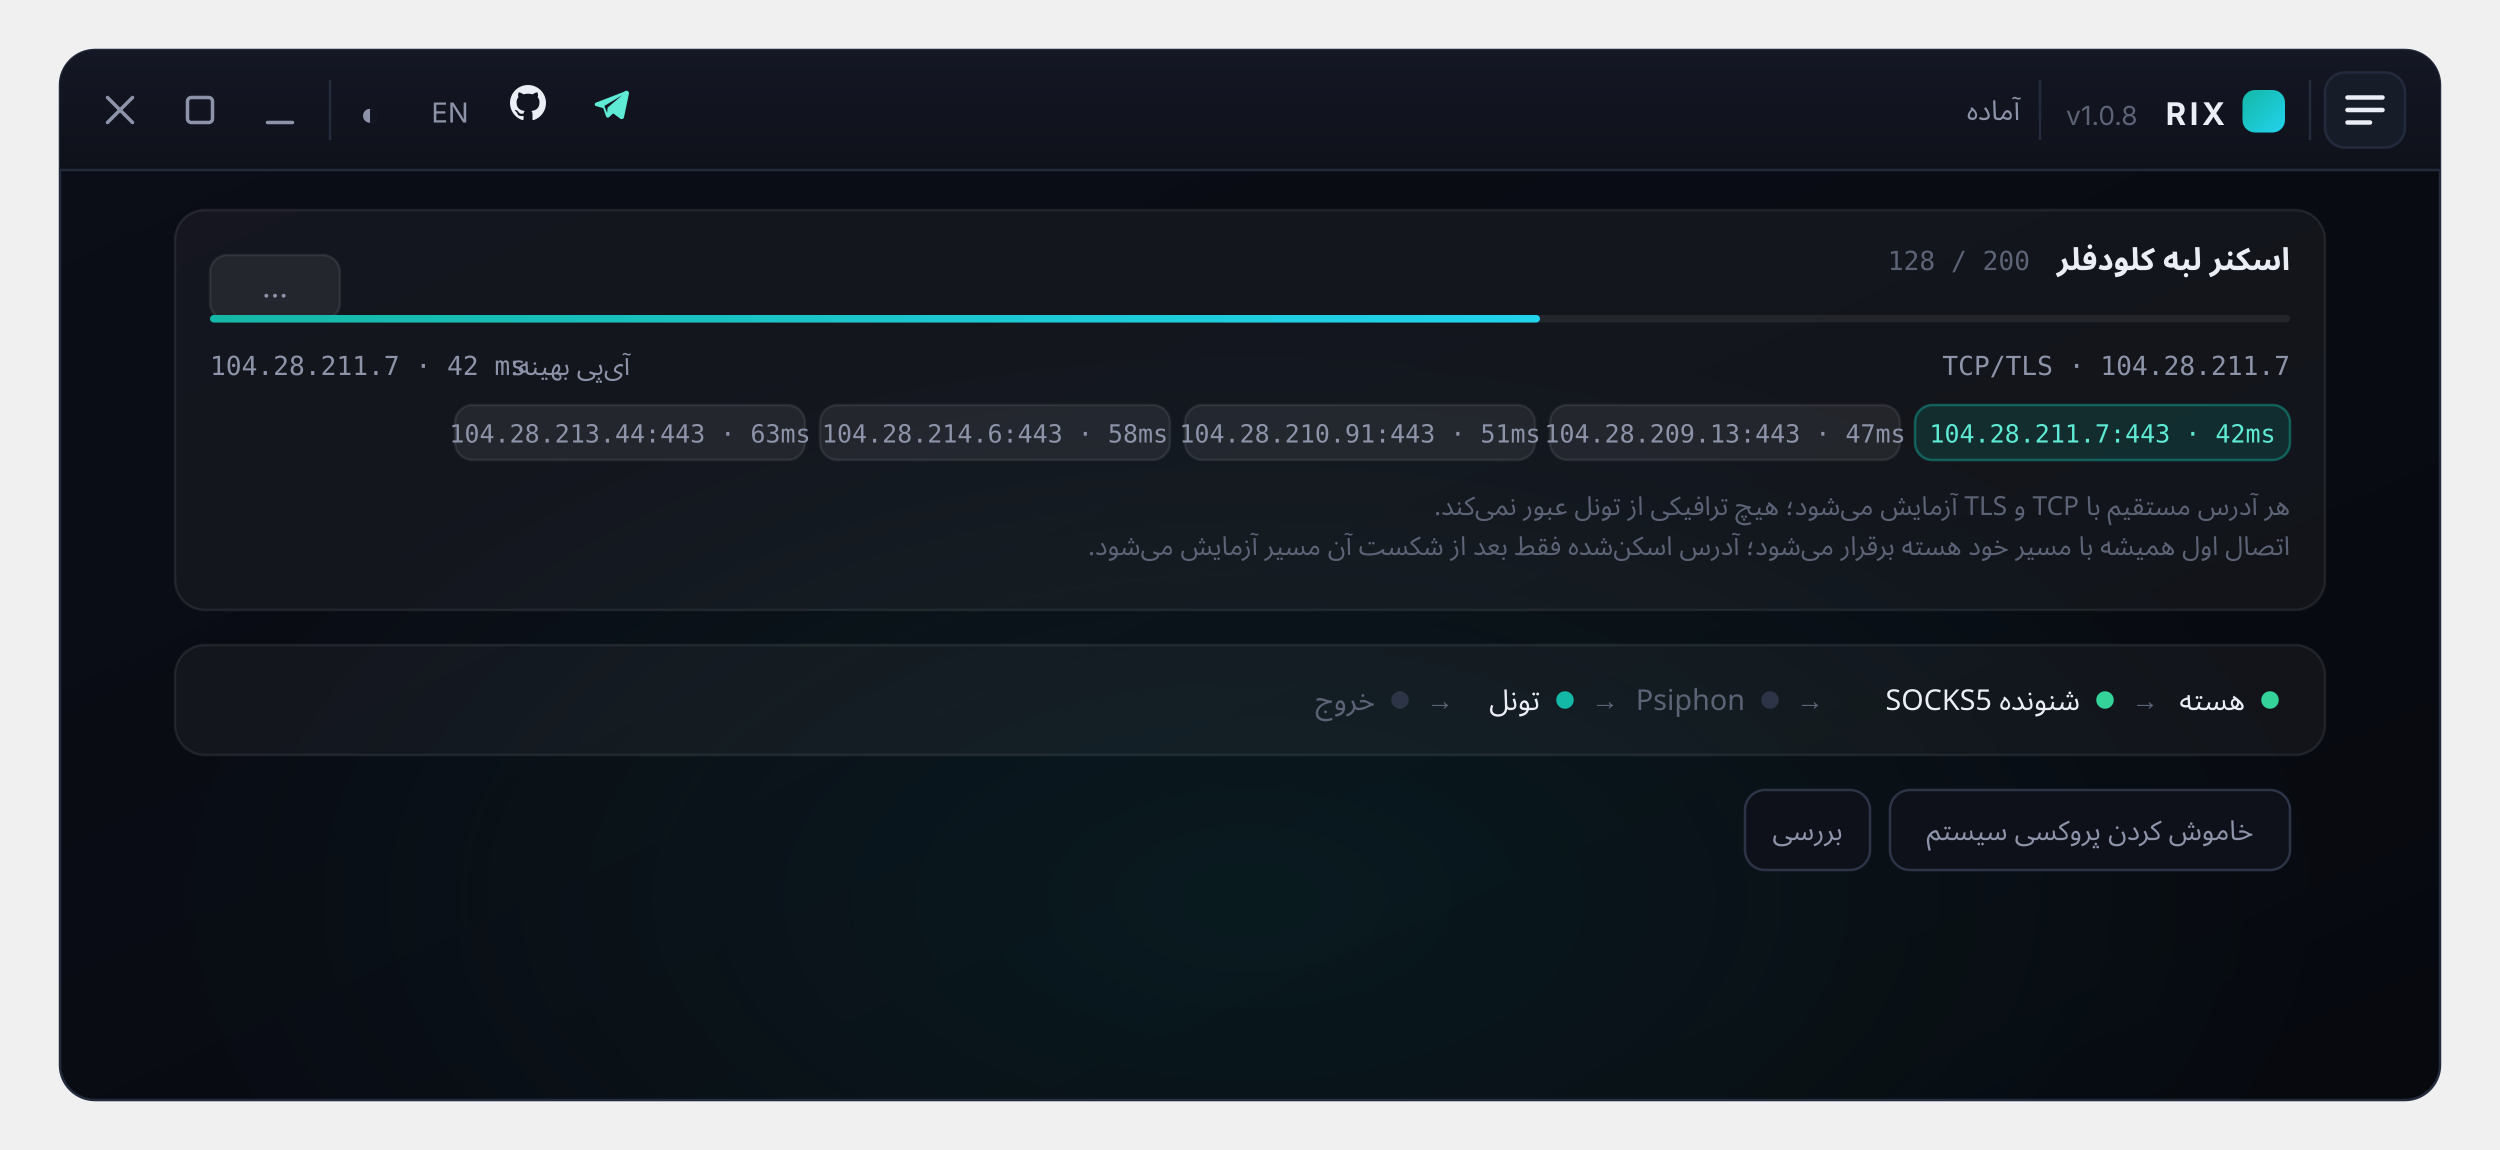
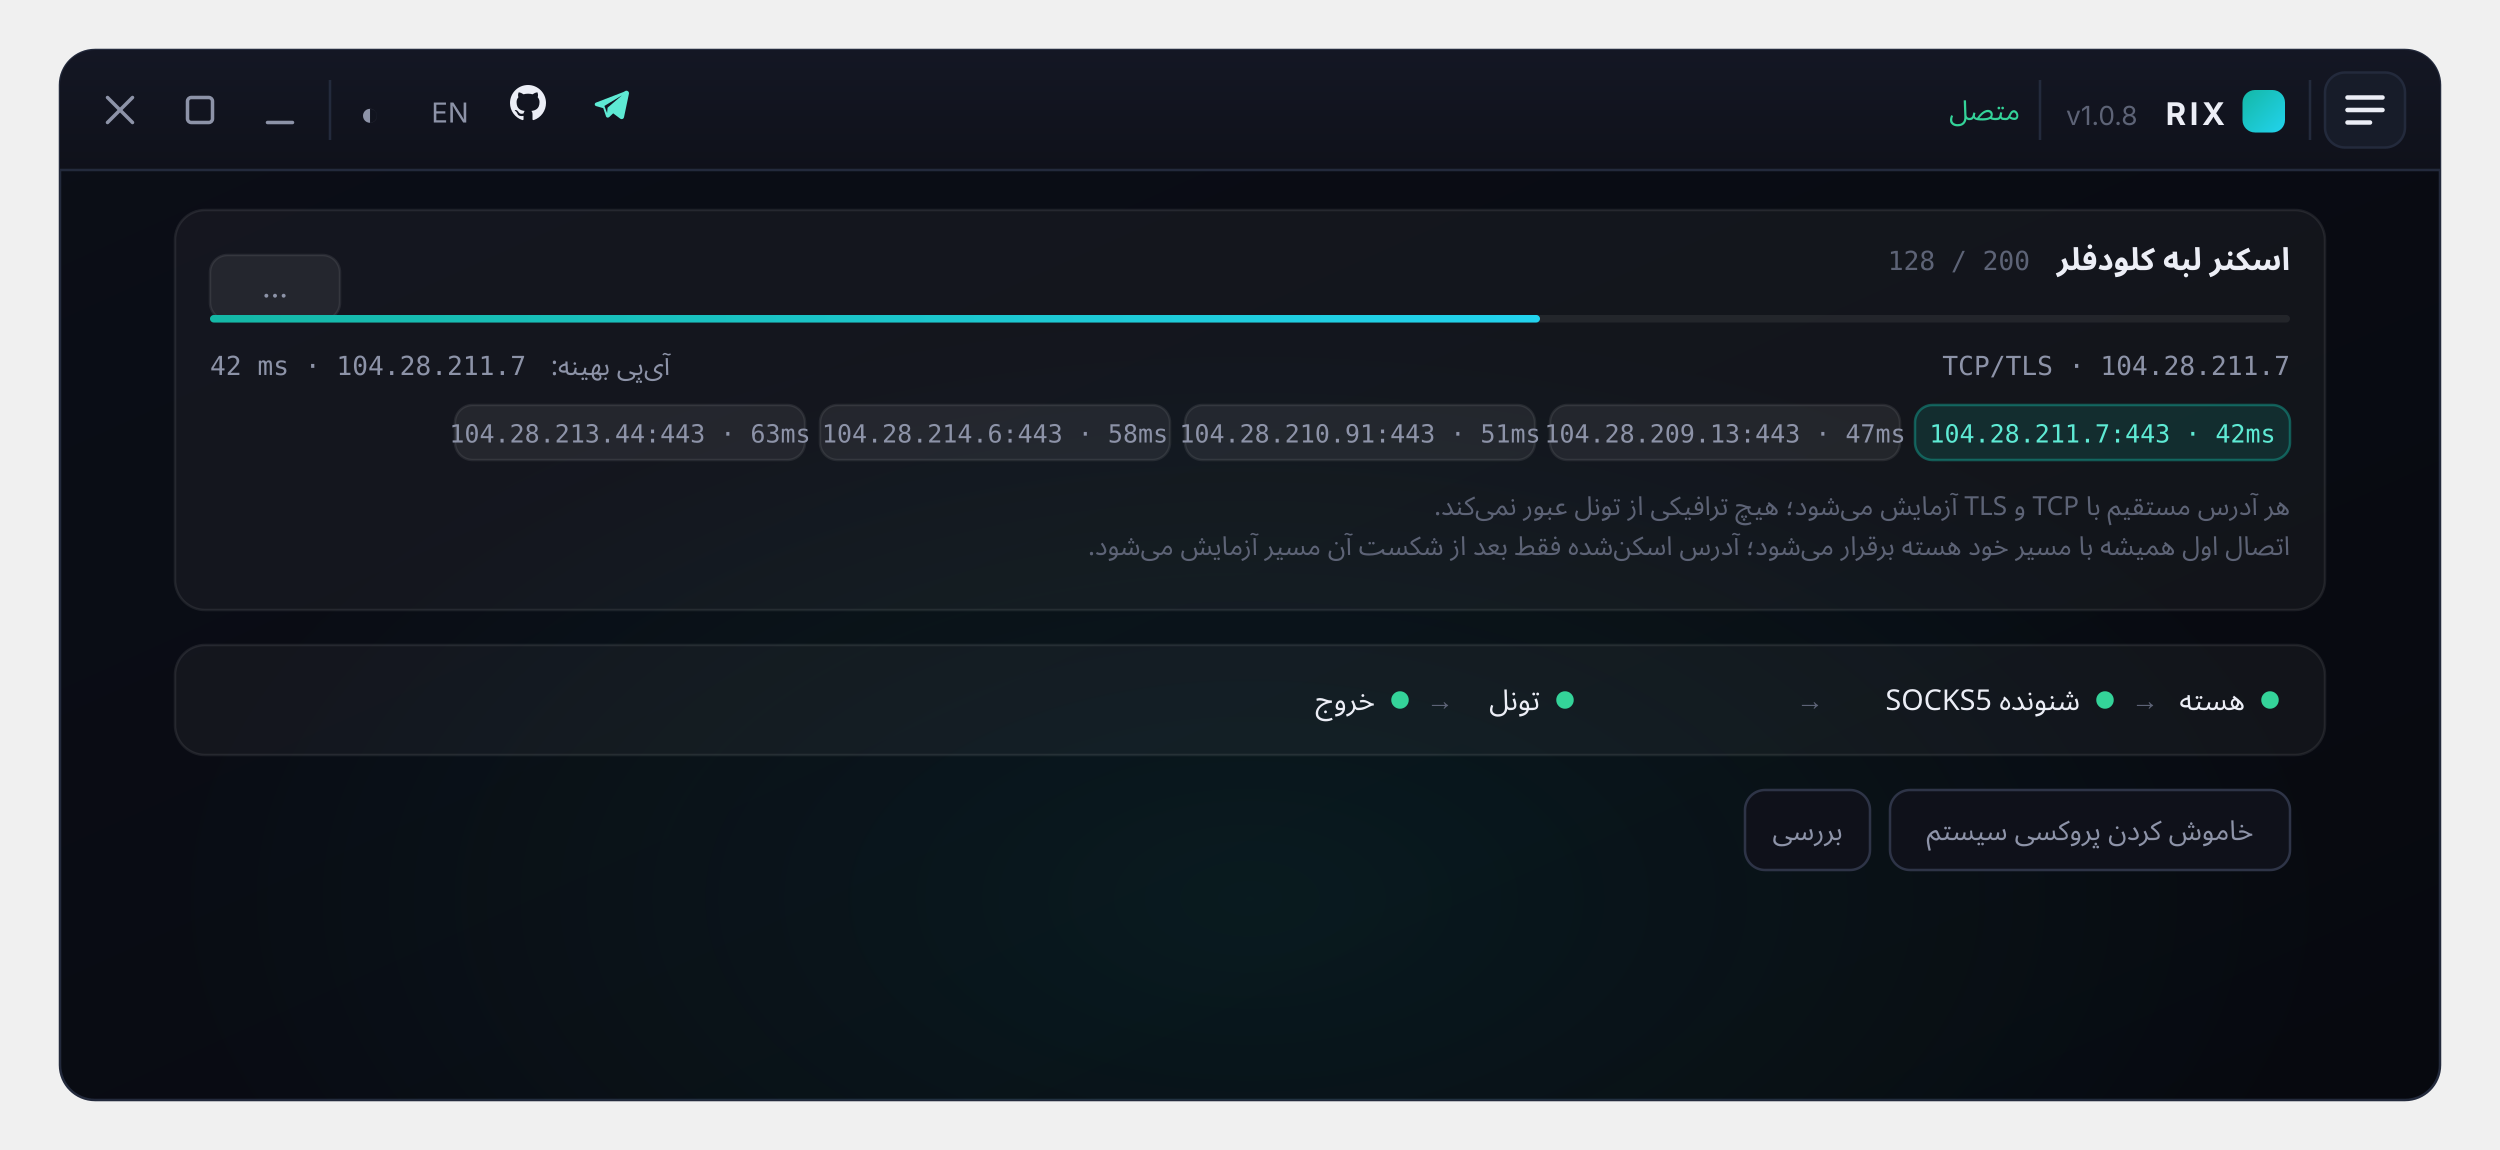
<svg xmlns="http://www.w3.org/2000/svg" width="1000" height="460" viewBox="0 0 1000 460" role="img" aria-label="RIX for Windows 1.0.8 edge scanner window: live 128 of 200 progress, the address being probed, ranked address chips, the core to listener to tunnel to exit stage strip, and the proxy and probe buttons">
  <defs>
    <linearGradient id="frame" x1="0" y1="0" x2="1" y2="1">
      <stop offset="0%" stop-color="#0B0E17" />
      <stop offset="100%" stop-color="#07090F" />
    </linearGradient>
    <linearGradient id="titlebar" x1="0" y1="0" x2="0" y2="1">
      <stop offset="0%" stop-color="#141724" />
      <stop offset="100%" stop-color="#0F111A" />
    </linearGradient>
    <linearGradient id="progress" x1="0" y1="0" x2="1" y2="0">
      <stop offset="0%" stop-color="#14B8A6" />
      <stop offset="100%" stop-color="#22D3EE" />
    </linearGradient>
    <linearGradient id="logo" x1="0" y1="0" x2="1" y2="1">
      <stop offset="0%" stop-color="#14B8A6" />
      <stop offset="100%" stop-color="#22D3EE" />
    </linearGradient>
    <radialGradient id="well" cx="50%" cy="50%" r="50%">
      <stop offset="0%" stop-color="#14B8A6" stop-opacity="0.09" />
      <stop offset="100%" stop-color="#14B8A6" stop-opacity="0" />
    </radialGradient>
    <clipPath id="windowClip">
      <rect x="24" y="20" width="952" height="420" rx="14" />
    </clipPath>
  </defs>
  <style>
    .fa{font-family:Vazirmatn,'Noto Sans Arabic','Segoe UI',Tahoma,sans-serif}
    .mono{font-family:'JetBrains Mono',Consolas,monospace}
  </style>
  <rect x="24" y="20" width="952" height="420" rx="14" fill="url(#frame)" stroke="#232A3C" />
  <g clip-path="url(#windowClip)">
    <ellipse cx="500" cy="360" rx="430" ry="240" fill="url(#well)" />
  </g>
  <g>
    <path d="M38 20 H962 A14 14 0 0 1 976 34 V68 H24 V34 A14 14 0 0 1 38 20 Z" fill="url(#titlebar)" />
    <line x1="24" y1="68" x2="976" y2="68" stroke="#232A3C" />
    <rect x="930" y="29" width="32" height="30" rx="8" fill="#171C29" stroke="#232A3C" />
    <g stroke="#ECEEF6" stroke-width="1.8" stroke-linecap="round">
      <line x1="939" y1="39" x2="953" y2="39" />
      <line x1="939" y1="44" x2="953" y2="44" />
      <line x1="939" y1="49" x2="948" y2="49" />
    </g>
    <line x1="924" y1="32" x2="924" y2="56" stroke="#232A3C" />
    <rect x="897" y="36" width="17" height="17" rx="5" fill="url(#logo)" />
    <text x="890" y="50" text-anchor="end" font-size="12.5" font-weight="650" letter-spacing="1.4" fill="#ECEEF6" font-family="'Segoe UI',Inter,Roboto,Helvetica,Arial,sans-serif">RIX</text>
    <text x="855" y="50" text-anchor="end" font-size="10.5" fill="#5D6376" font-family="'Segoe UI',Inter,Roboto,Helvetica,Arial,sans-serif">v1.0.8</text>
    <line x1="816" y1="32" x2="816" y2="56" stroke="#232A3C" />
-     <text class="fa" x="808" y="48" direction="rtl" text-anchor="start" font-size="11" fill="#8D93A8">آماده</text>
+     <text class="fa" x="808" y="48" direction="rtl" text-anchor="start" font-size="11" fill="#34D399">متصل</text>
    <g>
      <g stroke="#8D93A8" stroke-width="1.4" stroke-linecap="round">
        <line x1="43" y1="39" x2="53" y2="49" />
        <line x1="53" y1="39" x2="43" y2="49" />
        <rect x="75" y="39" width="10" height="10" rx="1.5" fill="none" />
        <line x1="107" y1="49" x2="117" y2="49" />
      </g>
      <line x1="132" y1="32" x2="132" y2="56" stroke="#232A3C" />
      <text x="148" y="50" text-anchor="middle" font-size="13" fill="#8D93A8">◐</text>
      <text x="180" y="49" text-anchor="middle" font-size="11" fill="#8D93A8" font-family="'Segoe UI',Inter,Roboto,Helvetica,Arial,sans-serif">EN</text>
      <g fill="#ECEEF6">
        <path transform="translate(204 34) scale(0.9)" d="M8 0C3.58 0 0 3.58 0 8c0 3.54 2.29 6.53 5.47 7.59.4.07.55-.17.55-.38 0-.19-.01-.82-.01-1.49-2.01.37-2.53-.49-2.69-.94-.09-.23-.48-.94-.82-1.13-.28-.15-.68-.52-.01-.53.63-.01 1.08.58 1.23.82.72 1.21 1.87.87 2.33.66.07-.52.28-.87.51-1.07-1.78-.2-3.64-.89-3.64-3.95 0-.87.31-1.59.82-2.15-.08-.2-.36-1.02.08-2.12 0 0 .67-.21 2.2.82.64-.18 1.32-.27 2-.27s1.36.09 2 .27c1.53-1.04 2.2-.82 2.2-.82.44 1.1.16 1.92.08 2.12.51.56.82 1.27.82 2.15 0 3.07-1.87 3.75-3.65 3.95.29.25.54.73.54 1.48 0 1.07-.01 1.93-.01 2.2 0 .21.15.46.55.38A8.01 8.01 0 0 0 16 8c0-4.42-3.58-8-8-8z" />
      </g>
      <g fill="#5EEAD4">
        <path transform="translate(236 34) scale(0.9)" d="M14.9 3.1 2.7 7.8c-.8.3-.8 1.4.1 1.6l3.1.9 1.2 3.6c.2.7 1 .8 1.5.3l1.7-1.6 3.2 2.4c.6.4 1.4.1 1.6-.6l2.2-10.5c.2-.9-.7-1.6-1.5-1.3zM6.4 9.3l7.8-4.7-6.4 5.5-.2 2.4-1.2-3.2z" />
      </g>
    </g>
  </g>
  <g>
    <rect x="70" y="84" width="860" height="160" rx="12" fill="#FFFFFF" fill-opacity="0.04" stroke="#FFFFFF" stroke-opacity="0.08" />
    <text class="fa" x="916" y="108" direction="rtl" text-anchor="start" font-size="12.5" font-weight="600" fill="#ECEEF6">اسکنر لبه کلودفلر</text>
    <text class="mono" x="812" y="108" text-anchor="end" font-size="10.5" fill="#5D6376">128 / 200</text>
    <rect x="84" y="102" width="52" height="26" rx="7" fill="#FFFFFF" fill-opacity="0.07" stroke="#FFFFFF" stroke-opacity="0.08" />
    <text x="110" y="119" text-anchor="middle" font-size="12" fill="#8D93A8" font-family="'Segoe UI',Inter,Roboto,Helvetica,Arial,sans-serif">…</text>
    <rect x="84" y="126" width="832" height="3" rx="1.5" fill="#FFFFFF" fill-opacity="0.07" />
    <rect x="84" y="126" width="532" height="3" rx="1.5" fill="url(#progress)" />
    <text class="mono" x="916" y="150" text-anchor="end" font-size="10.5" fill="#8D93A8">TCP/TLS · 104.28.211.7</text>
-     <text class="mono" x="84" y="150" text-anchor="start" font-size="10.5" fill="#8D93A8">104.28.211.7 · 42 ms</text>
-     <text class="fa" x="252" y="150" direction="rtl" text-anchor="start" font-size="10.5" fill="#8D93A8">آی‌پی بهینه:</text>
+     <text class="mono" x="84" y="150" text-anchor="start" font-size="10.5" fill="#8D93A8">42 ms · 104.28.211.7</text>
+     <text class="fa" x="268" y="150" direction="rtl" text-anchor="start" font-size="10.5" fill="#8D93A8">آی‌پی بهینه:</text>
    <g>
      <rect x="766" y="162" width="150" height="22" rx="7" fill="#14B8A6" fill-opacity="0.15" stroke="#14B8A6" stroke-opacity="0.42" />
      <text class="mono" x="841" y="177" text-anchor="middle" font-size="10" fill="#5EEAD4">104.28.211.7:443 · 42ms</text>
      <rect x="620" y="162" width="140" height="22" rx="7" fill="#FFFFFF" fill-opacity="0.07" stroke="#FFFFFF" stroke-opacity="0.08" />
      <text class="mono" x="690" y="177" text-anchor="middle" font-size="10" fill="#8D93A8">104.28.209.13:443 · 47ms</text>
      <rect x="474" y="162" width="140" height="22" rx="7" fill="#FFFFFF" fill-opacity="0.07" stroke="#FFFFFF" stroke-opacity="0.08" />
      <text class="mono" x="544" y="177" text-anchor="middle" font-size="10" fill="#8D93A8">104.28.210.91:443 · 51ms</text>
      <rect x="328" y="162" width="140" height="22" rx="7" fill="#FFFFFF" fill-opacity="0.07" stroke="#FFFFFF" stroke-opacity="0.08" />
      <text class="mono" x="398" y="177" text-anchor="middle" font-size="10" fill="#8D93A8">104.28.214.6:443 · 58ms</text>
      <rect x="182" y="162" width="140" height="22" rx="7" fill="#FFFFFF" fill-opacity="0.07" stroke="#FFFFFF" stroke-opacity="0.08" />
      <text class="mono" x="252" y="177" text-anchor="middle" font-size="10" fill="#8D93A8">104.28.213.44:443 · 63ms</text>
    </g>
    <text class="fa" x="916" y="206" direction="rtl" text-anchor="start" font-size="10.5" fill="#5D6376">هر آدرس مستقیم با TCP و TLS آزمایش می‌شود؛ هیچ ترافیکی از تونل عبور نمی‌کند.</text>
    <text class="fa" x="916" y="222" direction="rtl" text-anchor="start" font-size="10.5" fill="#5D6376">اتصال اول همیشه با مسیر خود هسته برقرار می‌شود؛ آدرس اسکن‌شده فقط بعد از شکست آن مسیر آزمایش می‌شود.</text>
  </g>
  <g>
    <rect x="70" y="258" width="860" height="44" rx="12" fill="#FFFFFF" fill-opacity="0.04" stroke="#FFFFFF" stroke-opacity="0.08" />
    <circle cx="908" cy="280" r="3.5" fill="#34D399" />
    <text class="fa" x="898" y="284" direction="rtl" text-anchor="start" font-size="11.5" fill="#ECEEF6">هسته</text>
    <text x="858" y="284" text-anchor="middle" font-size="11" fill="#5D6376">→</text>
    <circle cx="842" cy="280" r="3.5" fill="#34D399" />
    <text class="fa" x="832" y="284" direction="rtl" text-anchor="start" font-size="11.5" fill="#ECEEF6">شنونده SOCKS5</text>
    <text x="724" y="284" text-anchor="middle" font-size="11" fill="#5D6376">→</text>
-     <circle cx="708" cy="280" r="3.5" fill="#2E3447" />
-     <text class="fa" x="698" y="284" direction="rtl" text-anchor="start" font-size="11.5" fill="#5D6376">Psiphon</text>
-     <text x="642" y="284" text-anchor="middle" font-size="11" fill="#5D6376">→</text>
-     <circle cx="626" cy="280" r="3.5" fill="#14B8A6" />
+     <circle cx="626" cy="280" r="3.5" fill="#34D399" />
    <text class="fa" x="616" y="284" direction="rtl" text-anchor="start" font-size="11.5" fill="#ECEEF6">تونل</text>
    <text x="576" y="284" text-anchor="middle" font-size="11" fill="#5D6376">→</text>
-     <circle cx="560" cy="280" r="3.5" fill="#2E3447" />
-     <text class="fa" x="550" y="284" direction="rtl" text-anchor="start" font-size="11.5" fill="#5D6376">خروج</text>
+     <circle cx="560" cy="280" r="3.5" fill="#34D399" />
+     <text class="fa" x="550" y="284" direction="rtl" text-anchor="start" font-size="11.5" fill="#ECEEF6">خروج</text>
  </g>
  <g>
    <rect x="756" y="316" width="160" height="32" rx="8" fill="#0F111A" stroke="#2E3447" />
    <text class="fa" x="836" y="336" direction="rtl" text-anchor="middle" font-size="11" fill="#8D93A8">خاموش کردن پروکسی سیستم</text>
    <rect x="698" y="316" width="50" height="32" rx="8" fill="#0F111A" stroke="#2E3447" />
    <text class="fa" x="723" y="336" direction="rtl" text-anchor="middle" font-size="11" fill="#8D93A8">بررسی</text>
  </g>
</svg>
